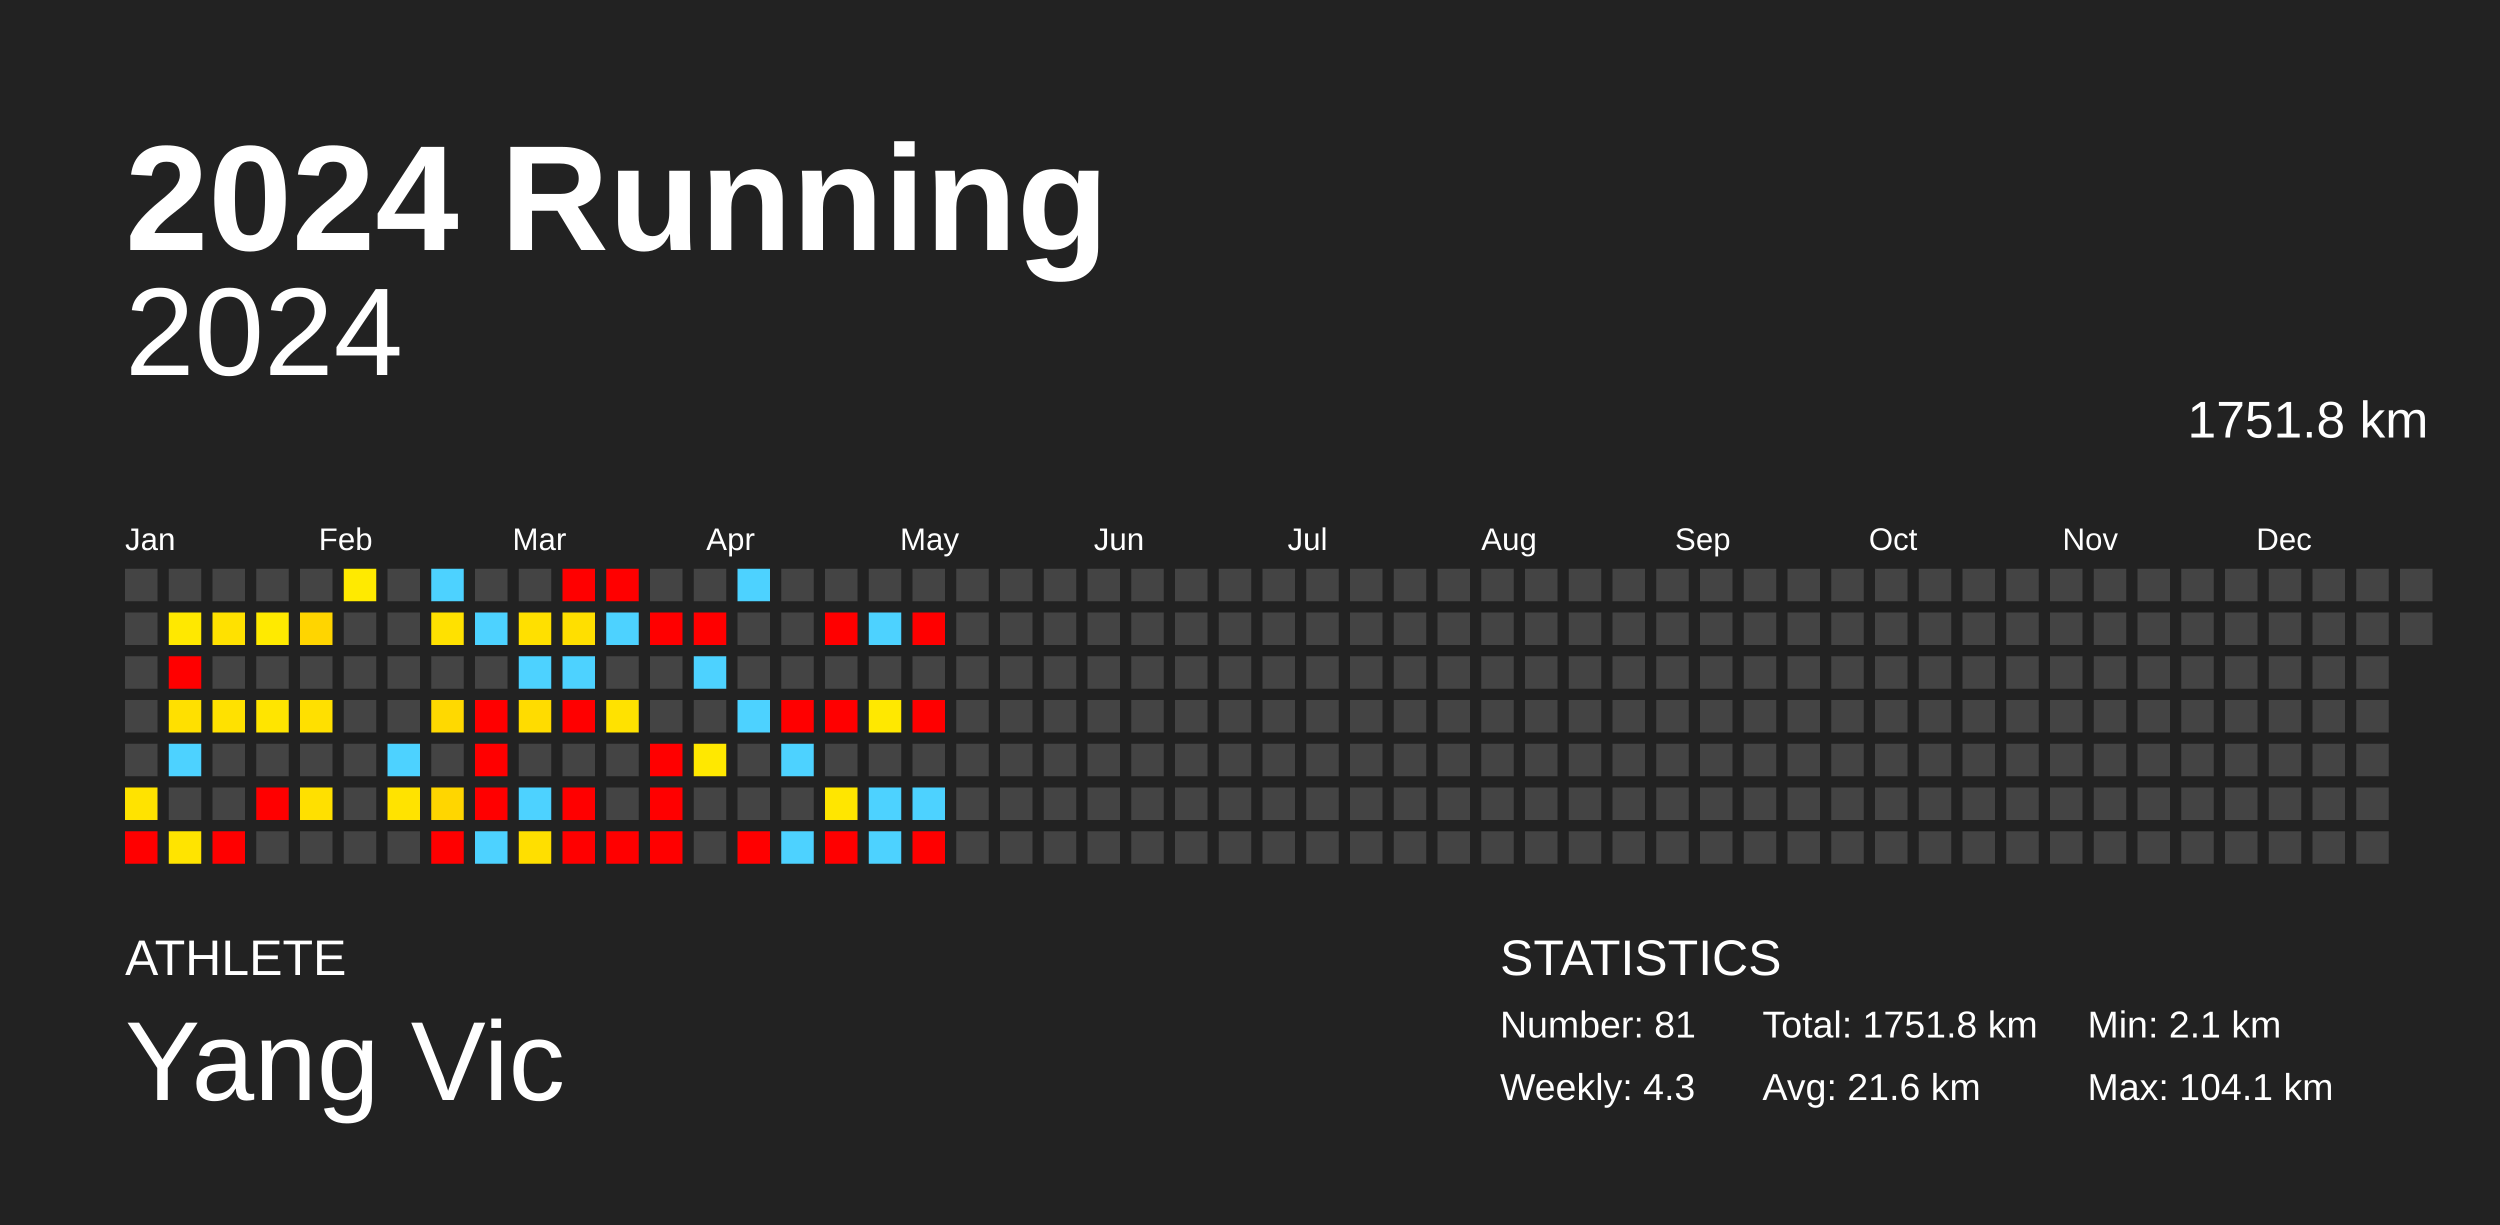
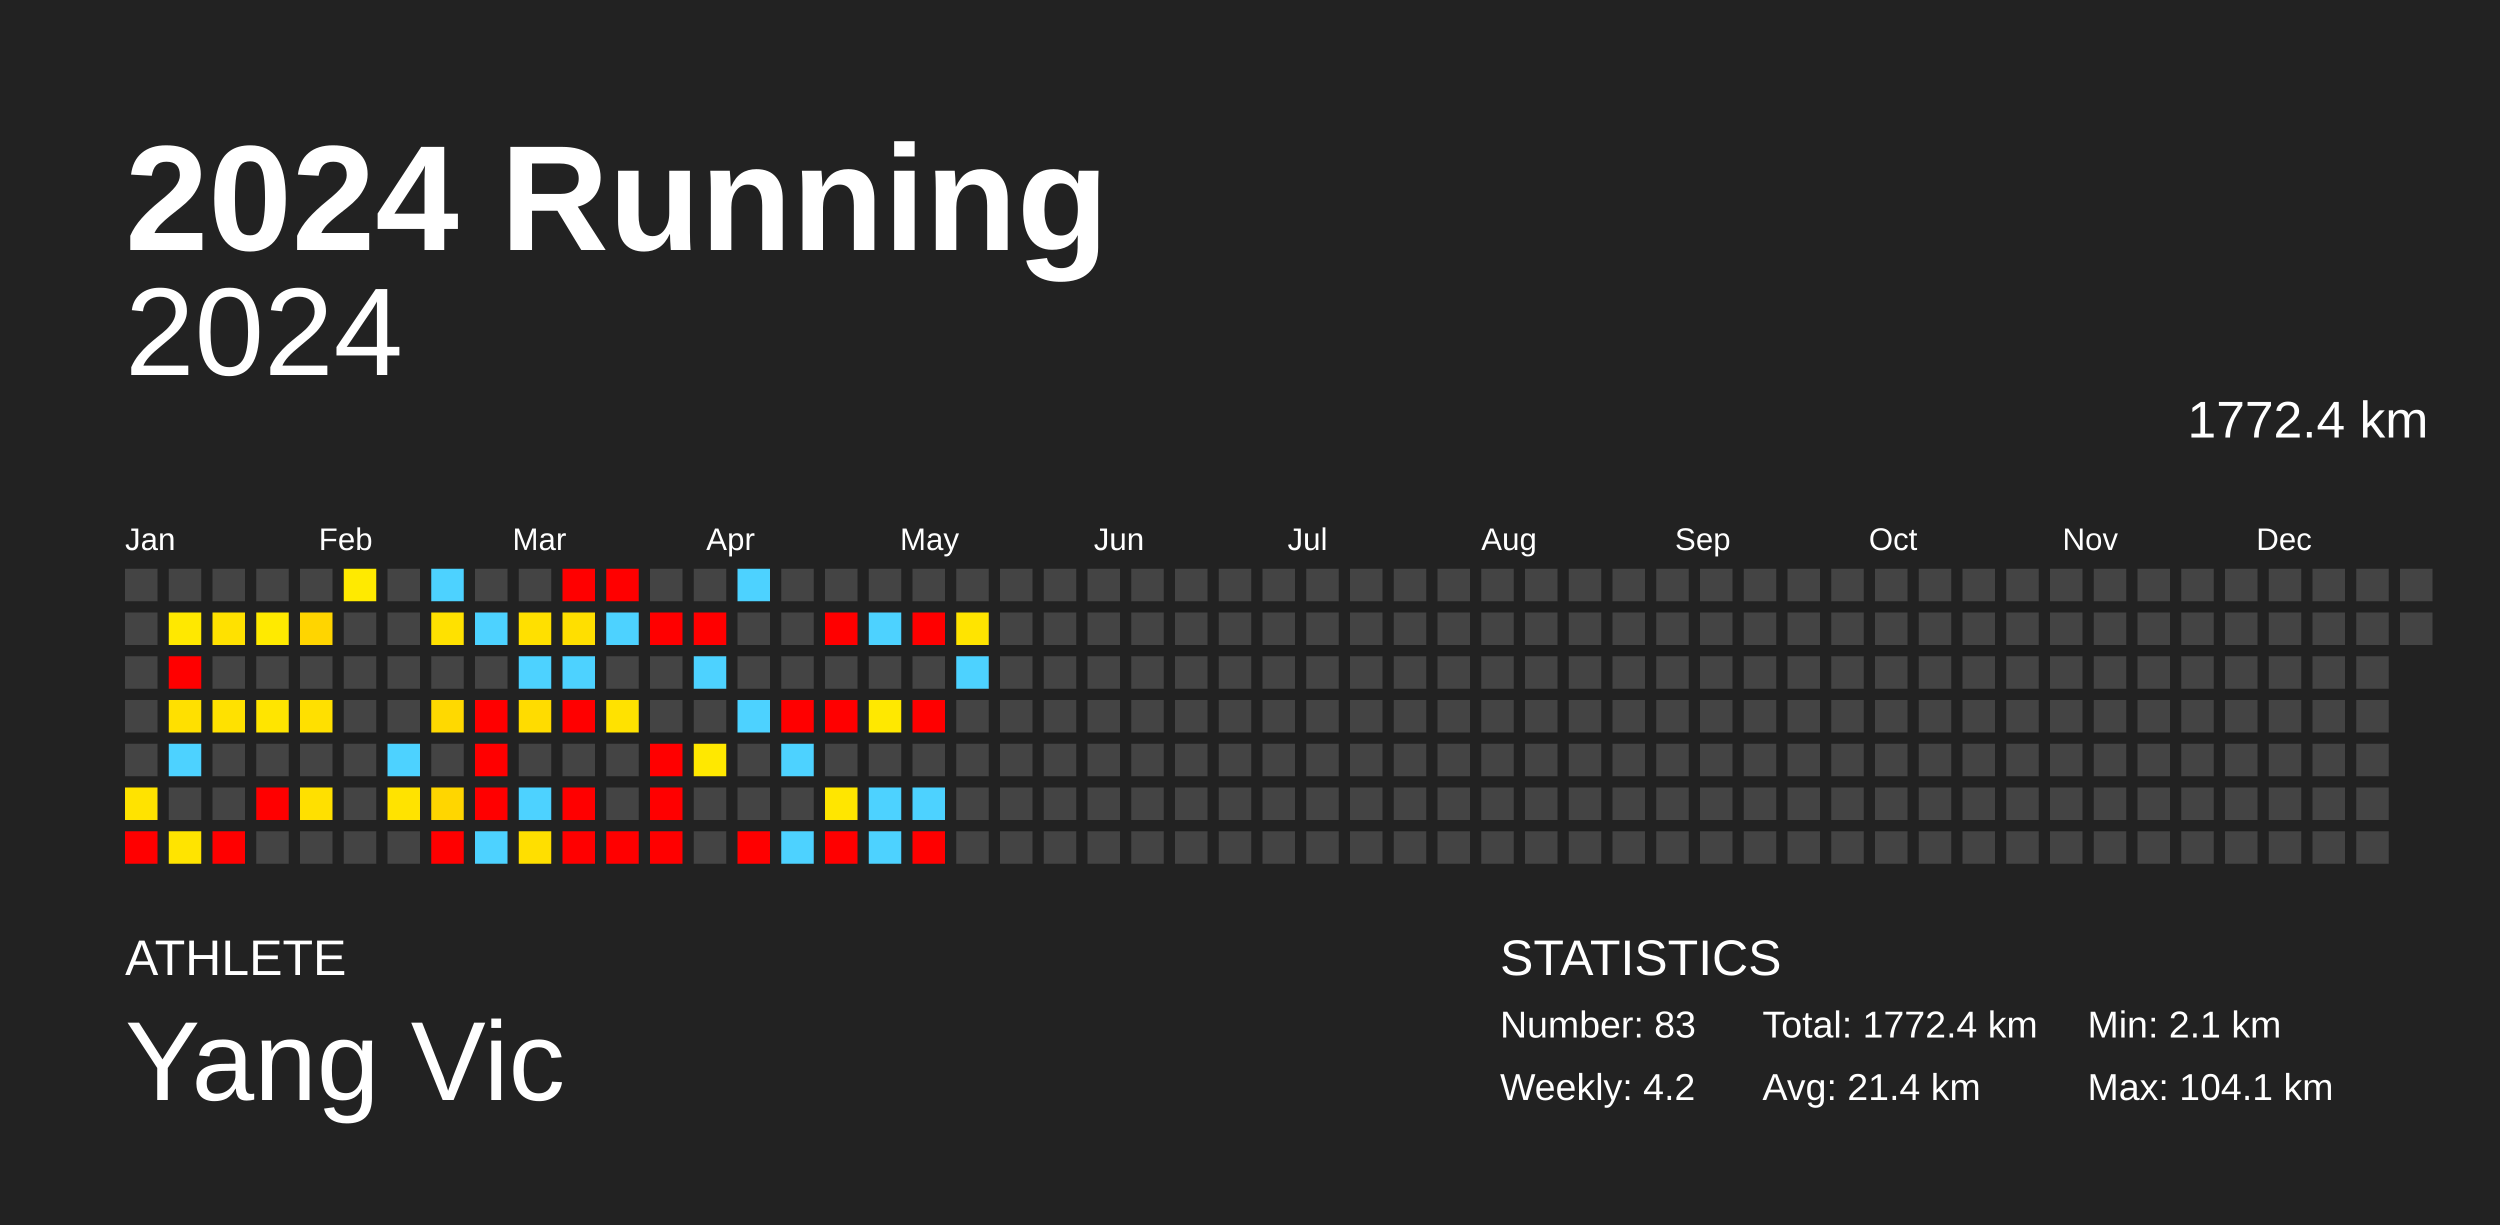
<svg xmlns="http://www.w3.org/2000/svg" baseProfile="full" height="98mm" version="1.1" viewBox="0,0,200,98" width="200mm">
  <defs />
  <rect fill="#222222" height="98" width="200" x="0" y="0" />
  <text fill="#FFFFFF" style="font-size:12px; font-family:Arial; font-weight:bold;" x="10" y="20">2024 Running</text>
  <text fill="#FFFFFF" style="font-size:4px; font-family:Arial" x="10" y="78">ATHLETE</text>
  <text fill="#FFFFFF" style="font-size:9px; font-family:Arial" x="10" y="88">Yang Vic</text>
  <text fill="#FFFFFF" style="font-size:4px; font-family:Arial" x="120" y="78">STATISTICS</text>
-   <text fill="#FFFFFF" style="font-size:3px; font-family:Arial" x="120" y="83">Number: 81</text>
-   <text fill="#FFFFFF" style="font-size:3px; font-family:Arial" x="120" y="88">Weekly: 4.3</text>
-   <text fill="#FFFFFF" style="font-size:3px; font-family:Arial" x="141" y="83">Total: 1751.8 km</text>
-   <text fill="#FFFFFF" style="font-size:3px; font-family:Arial" x="141" y="88">Avg: 21.6 km</text>
+   <text fill="#FFFFFF" style="font-size:3px; font-family:Arial" x="120" y="83">Number: 83</text>
+   <text fill="#FFFFFF" style="font-size:3px; font-family:Arial" x="120" y="88">Weekly: 4.2</text>
+   <text fill="#FFFFFF" style="font-size:3px; font-family:Arial" x="141" y="83">Total: 1772.4 km</text>
+   <text fill="#FFFFFF" style="font-size:3px; font-family:Arial" x="141" y="88">Avg: 21.4 km</text>
  <text fill="#FFFFFF" style="font-size:3px; font-family:Arial" x="167" y="83">Min: 2.1 km</text>
  <text fill="#FFFFFF" style="font-size:3px; font-family:Arial" x="167" y="88">Max: 104.1 km</text>
  <text alignment-baseline="hanging" fill="#FFFFFF" style="font-size:10.0px; font-family:Arial;" x="10" y="30">2024</text>
-   <text alignment-baseline="hanging" fill="#FFFFFF" style="font-size:4.125px; font-family:Arial;" x="175" y="35">1751.8 km</text>
+   <text alignment-baseline="hanging" fill="#FFFFFF" style="font-size:4.125px; font-family:Arial;" x="175" y="35">1772.4 km</text>
  <text fill="#FFFFFF" style="font-size:2.5px; font-family:Arial" x="10.0" y="44">Jan</text>
  <text fill="#FFFFFF" style="font-size:2.5px; font-family:Arial" x="25.5" y="44">Feb</text>
  <text fill="#FFFFFF" style="font-size:2.5px; font-family:Arial" x="41.0" y="44">Mar</text>
  <text fill="#FFFFFF" style="font-size:2.5px; font-family:Arial" x="56.5" y="44">Apr</text>
  <text fill="#FFFFFF" style="font-size:2.5px; font-family:Arial" x="72.0" y="44">May</text>
  <text fill="#FFFFFF" style="font-size:2.5px; font-family:Arial" x="87.5" y="44">Jun</text>
  <text fill="#FFFFFF" style="font-size:2.5px; font-family:Arial" x="103.0" y="44">Jul</text>
  <text fill="#FFFFFF" style="font-size:2.5px; font-family:Arial" x="118.5" y="44">Aug</text>
  <text fill="#FFFFFF" style="font-size:2.5px; font-family:Arial" x="134.0" y="44">Sep</text>
  <text fill="#FFFFFF" style="font-size:2.5px; font-family:Arial" x="149.5" y="44">Oct</text>
  <text fill="#FFFFFF" style="font-size:2.5px; font-family:Arial" x="165.0" y="44">Nov</text>
  <text fill="#FFFFFF" style="font-size:2.5px; font-family:Arial" x="180.5" y="44">Dec</text>
  <rect fill="#444444" height="2.6" width="2.6" x="10.0" y="45.5" />
  <rect fill="#444444" height="2.6" width="2.6" x="10.0" y="49.0" />
  <rect fill="#444444" height="2.6" width="2.6" x="10.0" y="52.5" />
  <rect fill="#444444" height="2.6" width="2.6" x="10.0" y="56.0" />
  <rect fill="#444444" height="2.6" width="2.6" x="10.0" y="59.5" />
  <rect fill="#ffe300" height="2.6" width="2.6" x="10.0" y="63.0" />
  <rect fill="red" height="2.6" width="2.6" x="10.0" y="66.5" />
  <rect fill="#444444" height="2.6" width="2.6" x="13.5" y="45.5" />
  <rect fill="#ffe800" height="2.6" width="2.6" x="13.5" y="49.0" />
  <rect fill="red" height="2.6" width="2.6" x="13.5" y="52.5" />
  <rect fill="#ffe000" height="2.6" width="2.6" x="13.5" y="56.0" />
  <rect fill="#4dd2ff" height="2.6" width="2.6" x="13.5" y="59.5" />
  <rect fill="#444444" height="2.6" width="2.6" x="13.5" y="63.0" />
  <rect fill="#ffe400" height="2.6" width="2.6" x="13.5" y="66.5" />
  <rect fill="#444444" height="2.6" width="2.6" x="17.0" y="45.5" />
  <rect fill="#ffe100" height="2.6" width="2.6" x="17.0" y="49.0" />
  <rect fill="#444444" height="2.6" width="2.6" x="17.0" y="52.5" />
  <rect fill="#ffe100" height="2.6" width="2.6" x="17.0" y="56.0" />
  <rect fill="#444444" height="2.6" width="2.6" x="17.0" y="59.5" />
  <rect fill="#444444" height="2.6" width="2.6" x="17.0" y="63.0" />
  <rect fill="red" height="2.6" width="2.6" x="17.0" y="66.5" />
  <rect fill="#444444" height="2.6" width="2.6" x="20.5" y="45.5" />
  <rect fill="#ffea00" height="2.6" width="2.6" x="20.5" y="49.0" />
  <rect fill="#444444" height="2.6" width="2.6" x="20.5" y="52.5" />
  <rect fill="#ffe500" height="2.6" width="2.6" x="20.5" y="56.0" />
  <rect fill="#444444" height="2.6" width="2.6" x="20.5" y="59.5" />
  <rect fill="red" height="2.6" width="2.6" x="20.5" y="63.0" />
  <rect fill="#444444" height="2.6" width="2.6" x="20.5" y="66.5" />
  <rect fill="#444444" height="2.6" width="2.6" x="24.0" y="45.5" />
  <rect fill="#ffd500" height="2.6" width="2.6" x="24.0" y="49.0" />
  <rect fill="#444444" height="2.6" width="2.6" x="24.0" y="52.5" />
  <rect fill="#ffe000" height="2.6" width="2.6" x="24.0" y="56.0" />
  <rect fill="#444444" height="2.6" width="2.6" x="24.0" y="59.5" />
  <rect fill="#ffe000" height="2.6" width="2.6" x="24.0" y="63.0" />
  <rect fill="#444444" height="2.6" width="2.6" x="24.0" y="66.5" />
  <rect fill="#ffea00" height="2.6" width="2.6" x="27.5" y="45.5" />
  <rect fill="#444444" height="2.6" width="2.6" x="27.5" y="49.0" />
  <rect fill="#444444" height="2.6" width="2.6" x="27.5" y="52.5" />
  <rect fill="#444444" height="2.6" width="2.6" x="27.5" y="56.0" />
  <rect fill="#444444" height="2.6" width="2.6" x="27.5" y="59.5" />
  <rect fill="#444444" height="2.6" width="2.6" x="27.5" y="63.0" />
  <rect fill="#444444" height="2.6" width="2.6" x="27.5" y="66.5" />
  <rect fill="#444444" height="2.6" width="2.6" x="31.0" y="45.5" />
  <rect fill="#444444" height="2.6" width="2.6" x="31.0" y="49.0" />
  <rect fill="#444444" height="2.6" width="2.6" x="31.0" y="52.5" />
  <rect fill="#444444" height="2.6" width="2.6" x="31.0" y="56.0" />
  <rect fill="#4dd2ff" height="2.6" width="2.6" x="31.0" y="59.5" />
  <rect fill="#ffe300" height="2.6" width="2.6" x="31.0" y="63.0" />
  <rect fill="#444444" height="2.6" width="2.6" x="31.0" y="66.5" />
  <rect fill="#4dd2ff" height="2.6" width="2.6" x="34.5" y="45.5" />
  <rect fill="#ffe100" height="2.6" width="2.6" x="34.5" y="49.0" />
  <rect fill="#444444" height="2.6" width="2.6" x="34.5" y="52.5" />
  <rect fill="#ffd900" height="2.6" width="2.6" x="34.5" y="56.0" />
  <rect fill="#444444" height="2.6" width="2.6" x="34.5" y="59.5" />
  <rect fill="#ffd600" height="2.6" width="2.6" x="34.5" y="63.0" />
  <rect fill="red" height="2.6" width="2.6" x="34.5" y="66.5" />
  <rect fill="#444444" height="2.6" width="2.6" x="38.0" y="45.5" />
  <rect fill="#4dd2ff" height="2.6" width="2.6" x="38.0" y="49.0" />
  <rect fill="#444444" height="2.6" width="2.6" x="38.0" y="52.5" />
  <rect fill="red" height="2.6" width="2.6" x="38.0" y="56.0" />
  <rect fill="red" height="2.6" width="2.6" x="38.0" y="59.5" />
  <rect fill="red" height="2.6" width="2.6" x="38.0" y="63.0" />
  <rect fill="#4dd2ff" height="2.6" width="2.6" x="38.0" y="66.5" />
  <rect fill="#444444" height="2.6" width="2.6" x="41.5" y="45.5" />
  <rect fill="#ffe000" height="2.6" width="2.6" x="41.5" y="49.0" />
  <rect fill="#4dd2ff" height="2.6" width="2.6" x="41.5" y="52.5" />
  <rect fill="#ffdc00" height="2.6" width="2.6" x="41.5" y="56.0" />
  <rect fill="#444444" height="2.6" width="2.6" x="41.5" y="59.5" />
  <rect fill="#4dd2ff" height="2.6" width="2.6" x="41.5" y="63.0" />
  <rect fill="#ffdf00" height="2.6" width="2.6" x="41.5" y="66.5" />
  <rect fill="red" height="2.6" width="2.6" x="45.0" y="45.5" />
  <rect fill="#ffdf00" height="2.6" width="2.6" x="45.0" y="49.0" />
  <rect fill="#4dd2ff" height="2.6" width="2.6" x="45.0" y="52.5" />
  <rect fill="red" height="2.6" width="2.6" x="45.0" y="56.0" />
  <rect fill="#444444" height="2.6" width="2.6" x="45.0" y="59.5" />
  <rect fill="red" height="2.6" width="2.6" x="45.0" y="63.0" />
  <rect fill="red" height="2.6" width="2.6" x="45.0" y="66.5" />
  <rect fill="red" height="2.6" width="2.6" x="48.5" y="45.5" />
  <rect fill="#4dd2ff" height="2.6" width="2.6" x="48.5" y="49.0" />
  <rect fill="#444444" height="2.6" width="2.6" x="48.5" y="52.5" />
  <rect fill="#ffe200" height="2.6" width="2.6" x="48.5" y="56.0" />
  <rect fill="#444444" height="2.6" width="2.6" x="48.5" y="59.5" />
  <rect fill="#444444" height="2.6" width="2.6" x="48.5" y="63.0" />
  <rect fill="red" height="2.6" width="2.6" x="48.5" y="66.5" />
  <rect fill="#444444" height="2.6" width="2.6" x="52.0" y="45.5" />
  <rect fill="red" height="2.6" width="2.6" x="52.0" y="49.0" />
  <rect fill="#444444" height="2.6" width="2.6" x="52.0" y="52.5" />
  <rect fill="#444444" height="2.6" width="2.6" x="52.0" y="56.0" />
  <rect fill="red" height="2.6" width="2.6" x="52.0" y="59.5" />
  <rect fill="red" height="2.6" width="2.6" x="52.0" y="63.0" />
  <rect fill="red" height="2.6" width="2.6" x="52.0" y="66.5" />
  <rect fill="#444444" height="2.6" width="2.6" x="55.5" y="45.5" />
  <rect fill="red" height="2.6" width="2.6" x="55.5" y="49.0" />
  <rect fill="#4dd2ff" height="2.6" width="2.6" x="55.5" y="52.5" />
  <rect fill="#444444" height="2.6" width="2.6" x="55.5" y="56.0" />
  <rect fill="#ffe800" height="2.6" width="2.6" x="55.5" y="59.5" />
  <rect fill="#444444" height="2.6" width="2.6" x="55.5" y="63.0" />
  <rect fill="#444444" height="2.6" width="2.6" x="55.5" y="66.5" />
  <rect fill="#4dd2ff" height="2.6" width="2.6" x="59.0" y="45.5" />
  <rect fill="#444444" height="2.6" width="2.6" x="59.0" y="49.0" />
  <rect fill="#444444" height="2.6" width="2.6" x="59.0" y="52.5" />
  <rect fill="#4dd2ff" height="2.6" width="2.6" x="59.0" y="56.0" />
  <rect fill="#444444" height="2.6" width="2.6" x="59.0" y="59.5" />
  <rect fill="#444444" height="2.6" width="2.6" x="59.0" y="63.0" />
  <rect fill="red" height="2.6" width="2.6" x="59.0" y="66.5" />
  <rect fill="#444444" height="2.6" width="2.6" x="62.5" y="45.5" />
  <rect fill="#444444" height="2.6" width="2.6" x="62.5" y="49.0" />
  <rect fill="#444444" height="2.6" width="2.6" x="62.5" y="52.5" />
  <rect fill="red" height="2.6" width="2.6" x="62.5" y="56.0" />
  <rect fill="#4dd2ff" height="2.6" width="2.6" x="62.5" y="59.5" />
  <rect fill="#444444" height="2.6" width="2.6" x="62.5" y="63.0" />
  <rect fill="#4dd2ff" height="2.6" width="2.6" x="62.5" y="66.5" />
  <rect fill="#444444" height="2.6" width="2.6" x="66.0" y="45.5" />
  <rect fill="red" height="2.6" width="2.6" x="66.0" y="49.0" />
  <rect fill="#444444" height="2.6" width="2.6" x="66.0" y="52.5" />
  <rect fill="red" height="2.6" width="2.6" x="66.0" y="56.0" />
  <rect fill="#444444" height="2.6" width="2.6" x="66.0" y="59.5" />
  <rect fill="#ffe600" height="2.6" width="2.6" x="66.0" y="63.0" />
  <rect fill="red" height="2.6" width="2.6" x="66.0" y="66.5" />
  <rect fill="#444444" height="2.6" width="2.6" x="69.5" y="45.5" />
  <rect fill="#4dd2ff" height="2.6" width="2.6" x="69.5" y="49.0" />
  <rect fill="#444444" height="2.6" width="2.6" x="69.5" y="52.5" />
  <rect fill="#ffe800" height="2.6" width="2.6" x="69.5" y="56.0" />
  <rect fill="#444444" height="2.6" width="2.6" x="69.5" y="59.5" />
  <rect fill="#4dd2ff" height="2.6" width="2.6" x="69.5" y="63.0" />
  <rect fill="#4dd2ff" height="2.6" width="2.6" x="69.5" y="66.5" />
  <rect fill="#444444" height="2.6" width="2.6" x="73.0" y="45.5" />
  <rect fill="red" height="2.6" width="2.6" x="73.0" y="49.0" />
  <rect fill="#444444" height="2.6" width="2.6" x="73.0" y="52.5" />
  <rect fill="red" height="2.6" width="2.6" x="73.0" y="56.0" />
  <rect fill="#444444" height="2.6" width="2.6" x="73.0" y="59.5" />
  <rect fill="#4dd2ff" height="2.6" width="2.6" x="73.0" y="63.0" />
  <rect fill="red" height="2.6" width="2.6" x="73.0" y="66.5" />
  <rect fill="#444444" height="2.6" width="2.6" x="76.5" y="45.5" />
-   <rect fill="#444444" height="2.6" width="2.6" x="76.5" y="49.0" />
-   <rect fill="#444444" height="2.6" width="2.6" x="76.5" y="52.5" />
+   <rect fill="#ffe400" height="2.6" width="2.6" x="76.5" y="49.0" />
+   <rect fill="#4dd2ff" height="2.6" width="2.6" x="76.5" y="52.5" />
  <rect fill="#444444" height="2.6" width="2.6" x="76.5" y="56.0" />
  <rect fill="#444444" height="2.6" width="2.6" x="76.5" y="59.5" />
  <rect fill="#444444" height="2.6" width="2.6" x="76.5" y="63.0" />
  <rect fill="#444444" height="2.6" width="2.6" x="76.5" y="66.5" />
  <rect fill="#444444" height="2.6" width="2.6" x="80.0" y="45.5" />
  <rect fill="#444444" height="2.6" width="2.6" x="80.0" y="49.0" />
  <rect fill="#444444" height="2.6" width="2.6" x="80.0" y="52.5" />
  <rect fill="#444444" height="2.6" width="2.6" x="80.0" y="56.0" />
  <rect fill="#444444" height="2.6" width="2.6" x="80.0" y="59.5" />
  <rect fill="#444444" height="2.6" width="2.6" x="80.0" y="63.0" />
  <rect fill="#444444" height="2.6" width="2.6" x="80.0" y="66.5" />
  <rect fill="#444444" height="2.6" width="2.6" x="83.5" y="45.5" />
  <rect fill="#444444" height="2.6" width="2.6" x="83.5" y="49.0" />
  <rect fill="#444444" height="2.6" width="2.6" x="83.5" y="52.5" />
  <rect fill="#444444" height="2.6" width="2.6" x="83.5" y="56.0" />
  <rect fill="#444444" height="2.6" width="2.6" x="83.5" y="59.5" />
  <rect fill="#444444" height="2.6" width="2.6" x="83.5" y="63.0" />
  <rect fill="#444444" height="2.6" width="2.6" x="83.5" y="66.5" />
  <rect fill="#444444" height="2.6" width="2.6" x="87.0" y="45.5" />
  <rect fill="#444444" height="2.6" width="2.6" x="87.0" y="49.0" />
  <rect fill="#444444" height="2.6" width="2.6" x="87.0" y="52.5" />
  <rect fill="#444444" height="2.6" width="2.6" x="87.0" y="56.0" />
  <rect fill="#444444" height="2.6" width="2.6" x="87.0" y="59.5" />
  <rect fill="#444444" height="2.6" width="2.6" x="87.0" y="63.0" />
  <rect fill="#444444" height="2.6" width="2.6" x="87.0" y="66.5" />
  <rect fill="#444444" height="2.6" width="2.6" x="90.5" y="45.5" />
  <rect fill="#444444" height="2.6" width="2.6" x="90.5" y="49.0" />
  <rect fill="#444444" height="2.6" width="2.6" x="90.5" y="52.5" />
  <rect fill="#444444" height="2.6" width="2.6" x="90.5" y="56.0" />
  <rect fill="#444444" height="2.6" width="2.6" x="90.5" y="59.5" />
  <rect fill="#444444" height="2.6" width="2.6" x="90.5" y="63.0" />
  <rect fill="#444444" height="2.6" width="2.6" x="90.5" y="66.5" />
  <rect fill="#444444" height="2.6" width="2.6" x="94.0" y="45.5" />
  <rect fill="#444444" height="2.6" width="2.6" x="94.0" y="49.0" />
  <rect fill="#444444" height="2.6" width="2.6" x="94.0" y="52.5" />
  <rect fill="#444444" height="2.6" width="2.6" x="94.0" y="56.0" />
  <rect fill="#444444" height="2.6" width="2.6" x="94.0" y="59.5" />
  <rect fill="#444444" height="2.6" width="2.6" x="94.0" y="63.0" />
  <rect fill="#444444" height="2.6" width="2.6" x="94.0" y="66.5" />
  <rect fill="#444444" height="2.6" width="2.6" x="97.5" y="45.5" />
  <rect fill="#444444" height="2.6" width="2.6" x="97.5" y="49.0" />
  <rect fill="#444444" height="2.6" width="2.6" x="97.5" y="52.5" />
  <rect fill="#444444" height="2.6" width="2.6" x="97.5" y="56.0" />
  <rect fill="#444444" height="2.6" width="2.6" x="97.5" y="59.5" />
  <rect fill="#444444" height="2.6" width="2.6" x="97.5" y="63.0" />
  <rect fill="#444444" height="2.6" width="2.6" x="97.5" y="66.5" />
  <rect fill="#444444" height="2.6" width="2.6" x="101.0" y="45.5" />
  <rect fill="#444444" height="2.6" width="2.6" x="101.0" y="49.0" />
  <rect fill="#444444" height="2.6" width="2.6" x="101.0" y="52.5" />
  <rect fill="#444444" height="2.6" width="2.6" x="101.0" y="56.0" />
  <rect fill="#444444" height="2.6" width="2.6" x="101.0" y="59.5" />
  <rect fill="#444444" height="2.6" width="2.6" x="101.0" y="63.0" />
  <rect fill="#444444" height="2.6" width="2.6" x="101.0" y="66.5" />
  <rect fill="#444444" height="2.6" width="2.6" x="104.5" y="45.5" />
  <rect fill="#444444" height="2.6" width="2.6" x="104.5" y="49.0" />
  <rect fill="#444444" height="2.6" width="2.6" x="104.5" y="52.5" />
  <rect fill="#444444" height="2.6" width="2.6" x="104.5" y="56.0" />
  <rect fill="#444444" height="2.6" width="2.6" x="104.5" y="59.5" />
  <rect fill="#444444" height="2.6" width="2.6" x="104.5" y="63.0" />
  <rect fill="#444444" height="2.6" width="2.6" x="104.5" y="66.5" />
  <rect fill="#444444" height="2.6" width="2.6" x="108.0" y="45.5" />
  <rect fill="#444444" height="2.6" width="2.6" x="108.0" y="49.0" />
  <rect fill="#444444" height="2.6" width="2.6" x="108.0" y="52.5" />
  <rect fill="#444444" height="2.6" width="2.6" x="108.0" y="56.0" />
  <rect fill="#444444" height="2.6" width="2.6" x="108.0" y="59.5" />
  <rect fill="#444444" height="2.6" width="2.6" x="108.0" y="63.0" />
  <rect fill="#444444" height="2.6" width="2.6" x="108.0" y="66.5" />
  <rect fill="#444444" height="2.6" width="2.6" x="111.5" y="45.5" />
  <rect fill="#444444" height="2.6" width="2.6" x="111.5" y="49.0" />
  <rect fill="#444444" height="2.6" width="2.6" x="111.5" y="52.5" />
  <rect fill="#444444" height="2.6" width="2.6" x="111.5" y="56.0" />
  <rect fill="#444444" height="2.6" width="2.6" x="111.5" y="59.5" />
  <rect fill="#444444" height="2.6" width="2.6" x="111.5" y="63.0" />
  <rect fill="#444444" height="2.6" width="2.6" x="111.5" y="66.5" />
  <rect fill="#444444" height="2.6" width="2.6" x="115.0" y="45.5" />
  <rect fill="#444444" height="2.6" width="2.6" x="115.0" y="49.0" />
  <rect fill="#444444" height="2.6" width="2.6" x="115.0" y="52.5" />
  <rect fill="#444444" height="2.6" width="2.6" x="115.0" y="56.0" />
  <rect fill="#444444" height="2.6" width="2.6" x="115.0" y="59.5" />
  <rect fill="#444444" height="2.6" width="2.6" x="115.0" y="63.0" />
  <rect fill="#444444" height="2.6" width="2.6" x="115.0" y="66.5" />
  <rect fill="#444444" height="2.6" width="2.6" x="118.5" y="45.5" />
  <rect fill="#444444" height="2.6" width="2.6" x="118.5" y="49.0" />
  <rect fill="#444444" height="2.6" width="2.6" x="118.5" y="52.5" />
  <rect fill="#444444" height="2.6" width="2.6" x="118.5" y="56.0" />
  <rect fill="#444444" height="2.6" width="2.6" x="118.5" y="59.5" />
  <rect fill="#444444" height="2.6" width="2.6" x="118.5" y="63.0" />
  <rect fill="#444444" height="2.6" width="2.6" x="118.5" y="66.5" />
  <rect fill="#444444" height="2.6" width="2.6" x="122.0" y="45.5" />
  <rect fill="#444444" height="2.6" width="2.6" x="122.0" y="49.0" />
  <rect fill="#444444" height="2.6" width="2.6" x="122.0" y="52.5" />
  <rect fill="#444444" height="2.6" width="2.6" x="122.0" y="56.0" />
  <rect fill="#444444" height="2.6" width="2.6" x="122.0" y="59.5" />
  <rect fill="#444444" height="2.6" width="2.6" x="122.0" y="63.0" />
  <rect fill="#444444" height="2.6" width="2.6" x="122.0" y="66.5" />
  <rect fill="#444444" height="2.6" width="2.6" x="125.5" y="45.5" />
  <rect fill="#444444" height="2.6" width="2.6" x="125.5" y="49.0" />
  <rect fill="#444444" height="2.6" width="2.6" x="125.5" y="52.5" />
  <rect fill="#444444" height="2.6" width="2.6" x="125.5" y="56.0" />
  <rect fill="#444444" height="2.6" width="2.6" x="125.5" y="59.5" />
  <rect fill="#444444" height="2.6" width="2.6" x="125.5" y="63.0" />
  <rect fill="#444444" height="2.6" width="2.6" x="125.5" y="66.5" />
  <rect fill="#444444" height="2.6" width="2.6" x="129.0" y="45.5" />
  <rect fill="#444444" height="2.6" width="2.6" x="129.0" y="49.0" />
  <rect fill="#444444" height="2.6" width="2.6" x="129.0" y="52.5" />
  <rect fill="#444444" height="2.6" width="2.6" x="129.0" y="56.0" />
  <rect fill="#444444" height="2.6" width="2.6" x="129.0" y="59.5" />
  <rect fill="#444444" height="2.6" width="2.6" x="129.0" y="63.0" />
  <rect fill="#444444" height="2.6" width="2.6" x="129.0" y="66.5" />
  <rect fill="#444444" height="2.6" width="2.6" x="132.5" y="45.5" />
  <rect fill="#444444" height="2.6" width="2.6" x="132.5" y="49.0" />
  <rect fill="#444444" height="2.6" width="2.6" x="132.5" y="52.5" />
  <rect fill="#444444" height="2.6" width="2.6" x="132.5" y="56.0" />
  <rect fill="#444444" height="2.6" width="2.6" x="132.5" y="59.5" />
  <rect fill="#444444" height="2.6" width="2.6" x="132.5" y="63.0" />
  <rect fill="#444444" height="2.6" width="2.6" x="132.5" y="66.5" />
  <rect fill="#444444" height="2.6" width="2.6" x="136.0" y="45.5" />
  <rect fill="#444444" height="2.6" width="2.6" x="136.0" y="49.0" />
  <rect fill="#444444" height="2.6" width="2.6" x="136.0" y="52.5" />
  <rect fill="#444444" height="2.6" width="2.6" x="136.0" y="56.0" />
  <rect fill="#444444" height="2.6" width="2.6" x="136.0" y="59.5" />
  <rect fill="#444444" height="2.6" width="2.6" x="136.0" y="63.0" />
  <rect fill="#444444" height="2.6" width="2.6" x="136.0" y="66.5" />
  <rect fill="#444444" height="2.6" width="2.6" x="139.5" y="45.5" />
  <rect fill="#444444" height="2.6" width="2.6" x="139.5" y="49.0" />
  <rect fill="#444444" height="2.6" width="2.6" x="139.5" y="52.5" />
  <rect fill="#444444" height="2.6" width="2.6" x="139.5" y="56.0" />
  <rect fill="#444444" height="2.6" width="2.6" x="139.5" y="59.5" />
  <rect fill="#444444" height="2.6" width="2.6" x="139.5" y="63.0" />
  <rect fill="#444444" height="2.6" width="2.6" x="139.5" y="66.5" />
  <rect fill="#444444" height="2.6" width="2.6" x="143.0" y="45.5" />
  <rect fill="#444444" height="2.6" width="2.6" x="143.0" y="49.0" />
  <rect fill="#444444" height="2.6" width="2.6" x="143.0" y="52.5" />
  <rect fill="#444444" height="2.6" width="2.6" x="143.0" y="56.0" />
  <rect fill="#444444" height="2.6" width="2.6" x="143.0" y="59.5" />
  <rect fill="#444444" height="2.6" width="2.6" x="143.0" y="63.0" />
  <rect fill="#444444" height="2.6" width="2.6" x="143.0" y="66.5" />
  <rect fill="#444444" height="2.6" width="2.6" x="146.5" y="45.5" />
  <rect fill="#444444" height="2.6" width="2.6" x="146.5" y="49.0" />
  <rect fill="#444444" height="2.6" width="2.6" x="146.5" y="52.5" />
  <rect fill="#444444" height="2.6" width="2.6" x="146.5" y="56.0" />
  <rect fill="#444444" height="2.6" width="2.6" x="146.5" y="59.5" />
  <rect fill="#444444" height="2.6" width="2.6" x="146.5" y="63.0" />
  <rect fill="#444444" height="2.6" width="2.6" x="146.5" y="66.5" />
  <rect fill="#444444" height="2.6" width="2.6" x="150.0" y="45.5" />
  <rect fill="#444444" height="2.6" width="2.6" x="150.0" y="49.0" />
  <rect fill="#444444" height="2.6" width="2.6" x="150.0" y="52.5" />
  <rect fill="#444444" height="2.6" width="2.6" x="150.0" y="56.0" />
  <rect fill="#444444" height="2.6" width="2.6" x="150.0" y="59.5" />
  <rect fill="#444444" height="2.6" width="2.6" x="150.0" y="63.0" />
  <rect fill="#444444" height="2.6" width="2.6" x="150.0" y="66.5" />
  <rect fill="#444444" height="2.6" width="2.6" x="153.5" y="45.5" />
  <rect fill="#444444" height="2.6" width="2.6" x="153.5" y="49.0" />
  <rect fill="#444444" height="2.6" width="2.6" x="153.5" y="52.5" />
  <rect fill="#444444" height="2.6" width="2.6" x="153.5" y="56.0" />
  <rect fill="#444444" height="2.6" width="2.6" x="153.5" y="59.5" />
  <rect fill="#444444" height="2.6" width="2.6" x="153.5" y="63.0" />
  <rect fill="#444444" height="2.6" width="2.6" x="153.5" y="66.5" />
  <rect fill="#444444" height="2.6" width="2.6" x="157.0" y="45.5" />
  <rect fill="#444444" height="2.6" width="2.6" x="157.0" y="49.0" />
  <rect fill="#444444" height="2.6" width="2.6" x="157.0" y="52.5" />
  <rect fill="#444444" height="2.6" width="2.6" x="157.0" y="56.0" />
  <rect fill="#444444" height="2.6" width="2.6" x="157.0" y="59.5" />
  <rect fill="#444444" height="2.6" width="2.6" x="157.0" y="63.0" />
  <rect fill="#444444" height="2.6" width="2.6" x="157.0" y="66.5" />
  <rect fill="#444444" height="2.6" width="2.6" x="160.5" y="45.5" />
  <rect fill="#444444" height="2.6" width="2.6" x="160.5" y="49.0" />
  <rect fill="#444444" height="2.6" width="2.6" x="160.5" y="52.5" />
  <rect fill="#444444" height="2.6" width="2.6" x="160.5" y="56.0" />
  <rect fill="#444444" height="2.6" width="2.6" x="160.5" y="59.5" />
  <rect fill="#444444" height="2.6" width="2.6" x="160.5" y="63.0" />
  <rect fill="#444444" height="2.6" width="2.6" x="160.5" y="66.5" />
  <rect fill="#444444" height="2.6" width="2.6" x="164.0" y="45.5" />
  <rect fill="#444444" height="2.6" width="2.6" x="164.0" y="49.0" />
  <rect fill="#444444" height="2.6" width="2.6" x="164.0" y="52.5" />
  <rect fill="#444444" height="2.6" width="2.6" x="164.0" y="56.0" />
  <rect fill="#444444" height="2.6" width="2.6" x="164.0" y="59.5" />
  <rect fill="#444444" height="2.6" width="2.6" x="164.0" y="63.0" />
  <rect fill="#444444" height="2.6" width="2.6" x="164.0" y="66.5" />
  <rect fill="#444444" height="2.6" width="2.6" x="167.5" y="45.5" />
  <rect fill="#444444" height="2.6" width="2.6" x="167.5" y="49.0" />
  <rect fill="#444444" height="2.6" width="2.6" x="167.5" y="52.5" />
  <rect fill="#444444" height="2.6" width="2.6" x="167.5" y="56.0" />
  <rect fill="#444444" height="2.6" width="2.6" x="167.5" y="59.5" />
  <rect fill="#444444" height="2.6" width="2.6" x="167.5" y="63.0" />
  <rect fill="#444444" height="2.6" width="2.6" x="167.5" y="66.5" />
  <rect fill="#444444" height="2.6" width="2.6" x="171.0" y="45.5" />
  <rect fill="#444444" height="2.6" width="2.6" x="171.0" y="49.0" />
  <rect fill="#444444" height="2.6" width="2.6" x="171.0" y="52.5" />
  <rect fill="#444444" height="2.6" width="2.6" x="171.0" y="56.0" />
  <rect fill="#444444" height="2.6" width="2.6" x="171.0" y="59.5" />
  <rect fill="#444444" height="2.6" width="2.6" x="171.0" y="63.0" />
  <rect fill="#444444" height="2.6" width="2.6" x="171.0" y="66.5" />
  <rect fill="#444444" height="2.6" width="2.6" x="174.5" y="45.5" />
  <rect fill="#444444" height="2.6" width="2.6" x="174.5" y="49.0" />
  <rect fill="#444444" height="2.6" width="2.6" x="174.5" y="52.5" />
  <rect fill="#444444" height="2.6" width="2.6" x="174.5" y="56.0" />
  <rect fill="#444444" height="2.6" width="2.6" x="174.5" y="59.5" />
  <rect fill="#444444" height="2.6" width="2.6" x="174.5" y="63.0" />
  <rect fill="#444444" height="2.6" width="2.6" x="174.5" y="66.5" />
  <rect fill="#444444" height="2.6" width="2.6" x="178.0" y="45.5" />
  <rect fill="#444444" height="2.6" width="2.6" x="178.0" y="49.0" />
  <rect fill="#444444" height="2.6" width="2.6" x="178.0" y="52.5" />
  <rect fill="#444444" height="2.6" width="2.6" x="178.0" y="56.0" />
  <rect fill="#444444" height="2.6" width="2.6" x="178.0" y="59.5" />
  <rect fill="#444444" height="2.6" width="2.6" x="178.0" y="63.0" />
  <rect fill="#444444" height="2.6" width="2.6" x="178.0" y="66.5" />
  <rect fill="#444444" height="2.6" width="2.6" x="181.5" y="45.5" />
  <rect fill="#444444" height="2.6" width="2.6" x="181.5" y="49.0" />
  <rect fill="#444444" height="2.6" width="2.6" x="181.5" y="52.5" />
  <rect fill="#444444" height="2.6" width="2.6" x="181.5" y="56.0" />
  <rect fill="#444444" height="2.6" width="2.6" x="181.5" y="59.5" />
  <rect fill="#444444" height="2.6" width="2.6" x="181.5" y="63.0" />
  <rect fill="#444444" height="2.6" width="2.6" x="181.5" y="66.5" />
  <rect fill="#444444" height="2.6" width="2.6" x="185.0" y="45.5" />
  <rect fill="#444444" height="2.6" width="2.6" x="185.0" y="49.0" />
  <rect fill="#444444" height="2.6" width="2.6" x="185.0" y="52.5" />
  <rect fill="#444444" height="2.6" width="2.6" x="185.0" y="56.0" />
  <rect fill="#444444" height="2.6" width="2.6" x="185.0" y="59.5" />
  <rect fill="#444444" height="2.6" width="2.6" x="185.0" y="63.0" />
  <rect fill="#444444" height="2.6" width="2.6" x="185.0" y="66.5" />
  <rect fill="#444444" height="2.6" width="2.6" x="188.5" y="45.5" />
  <rect fill="#444444" height="2.6" width="2.6" x="188.5" y="49.0" />
  <rect fill="#444444" height="2.6" width="2.6" x="188.5" y="52.5" />
  <rect fill="#444444" height="2.6" width="2.6" x="188.5" y="56.0" />
  <rect fill="#444444" height="2.6" width="2.6" x="188.5" y="59.5" />
  <rect fill="#444444" height="2.6" width="2.6" x="188.5" y="63.0" />
  <rect fill="#444444" height="2.6" width="2.6" x="188.5" y="66.5" />
  <rect fill="#444444" height="2.6" width="2.6" x="192.0" y="45.5" />
  <rect fill="#444444" height="2.6" width="2.6" x="192.0" y="49.0" />
</svg>
